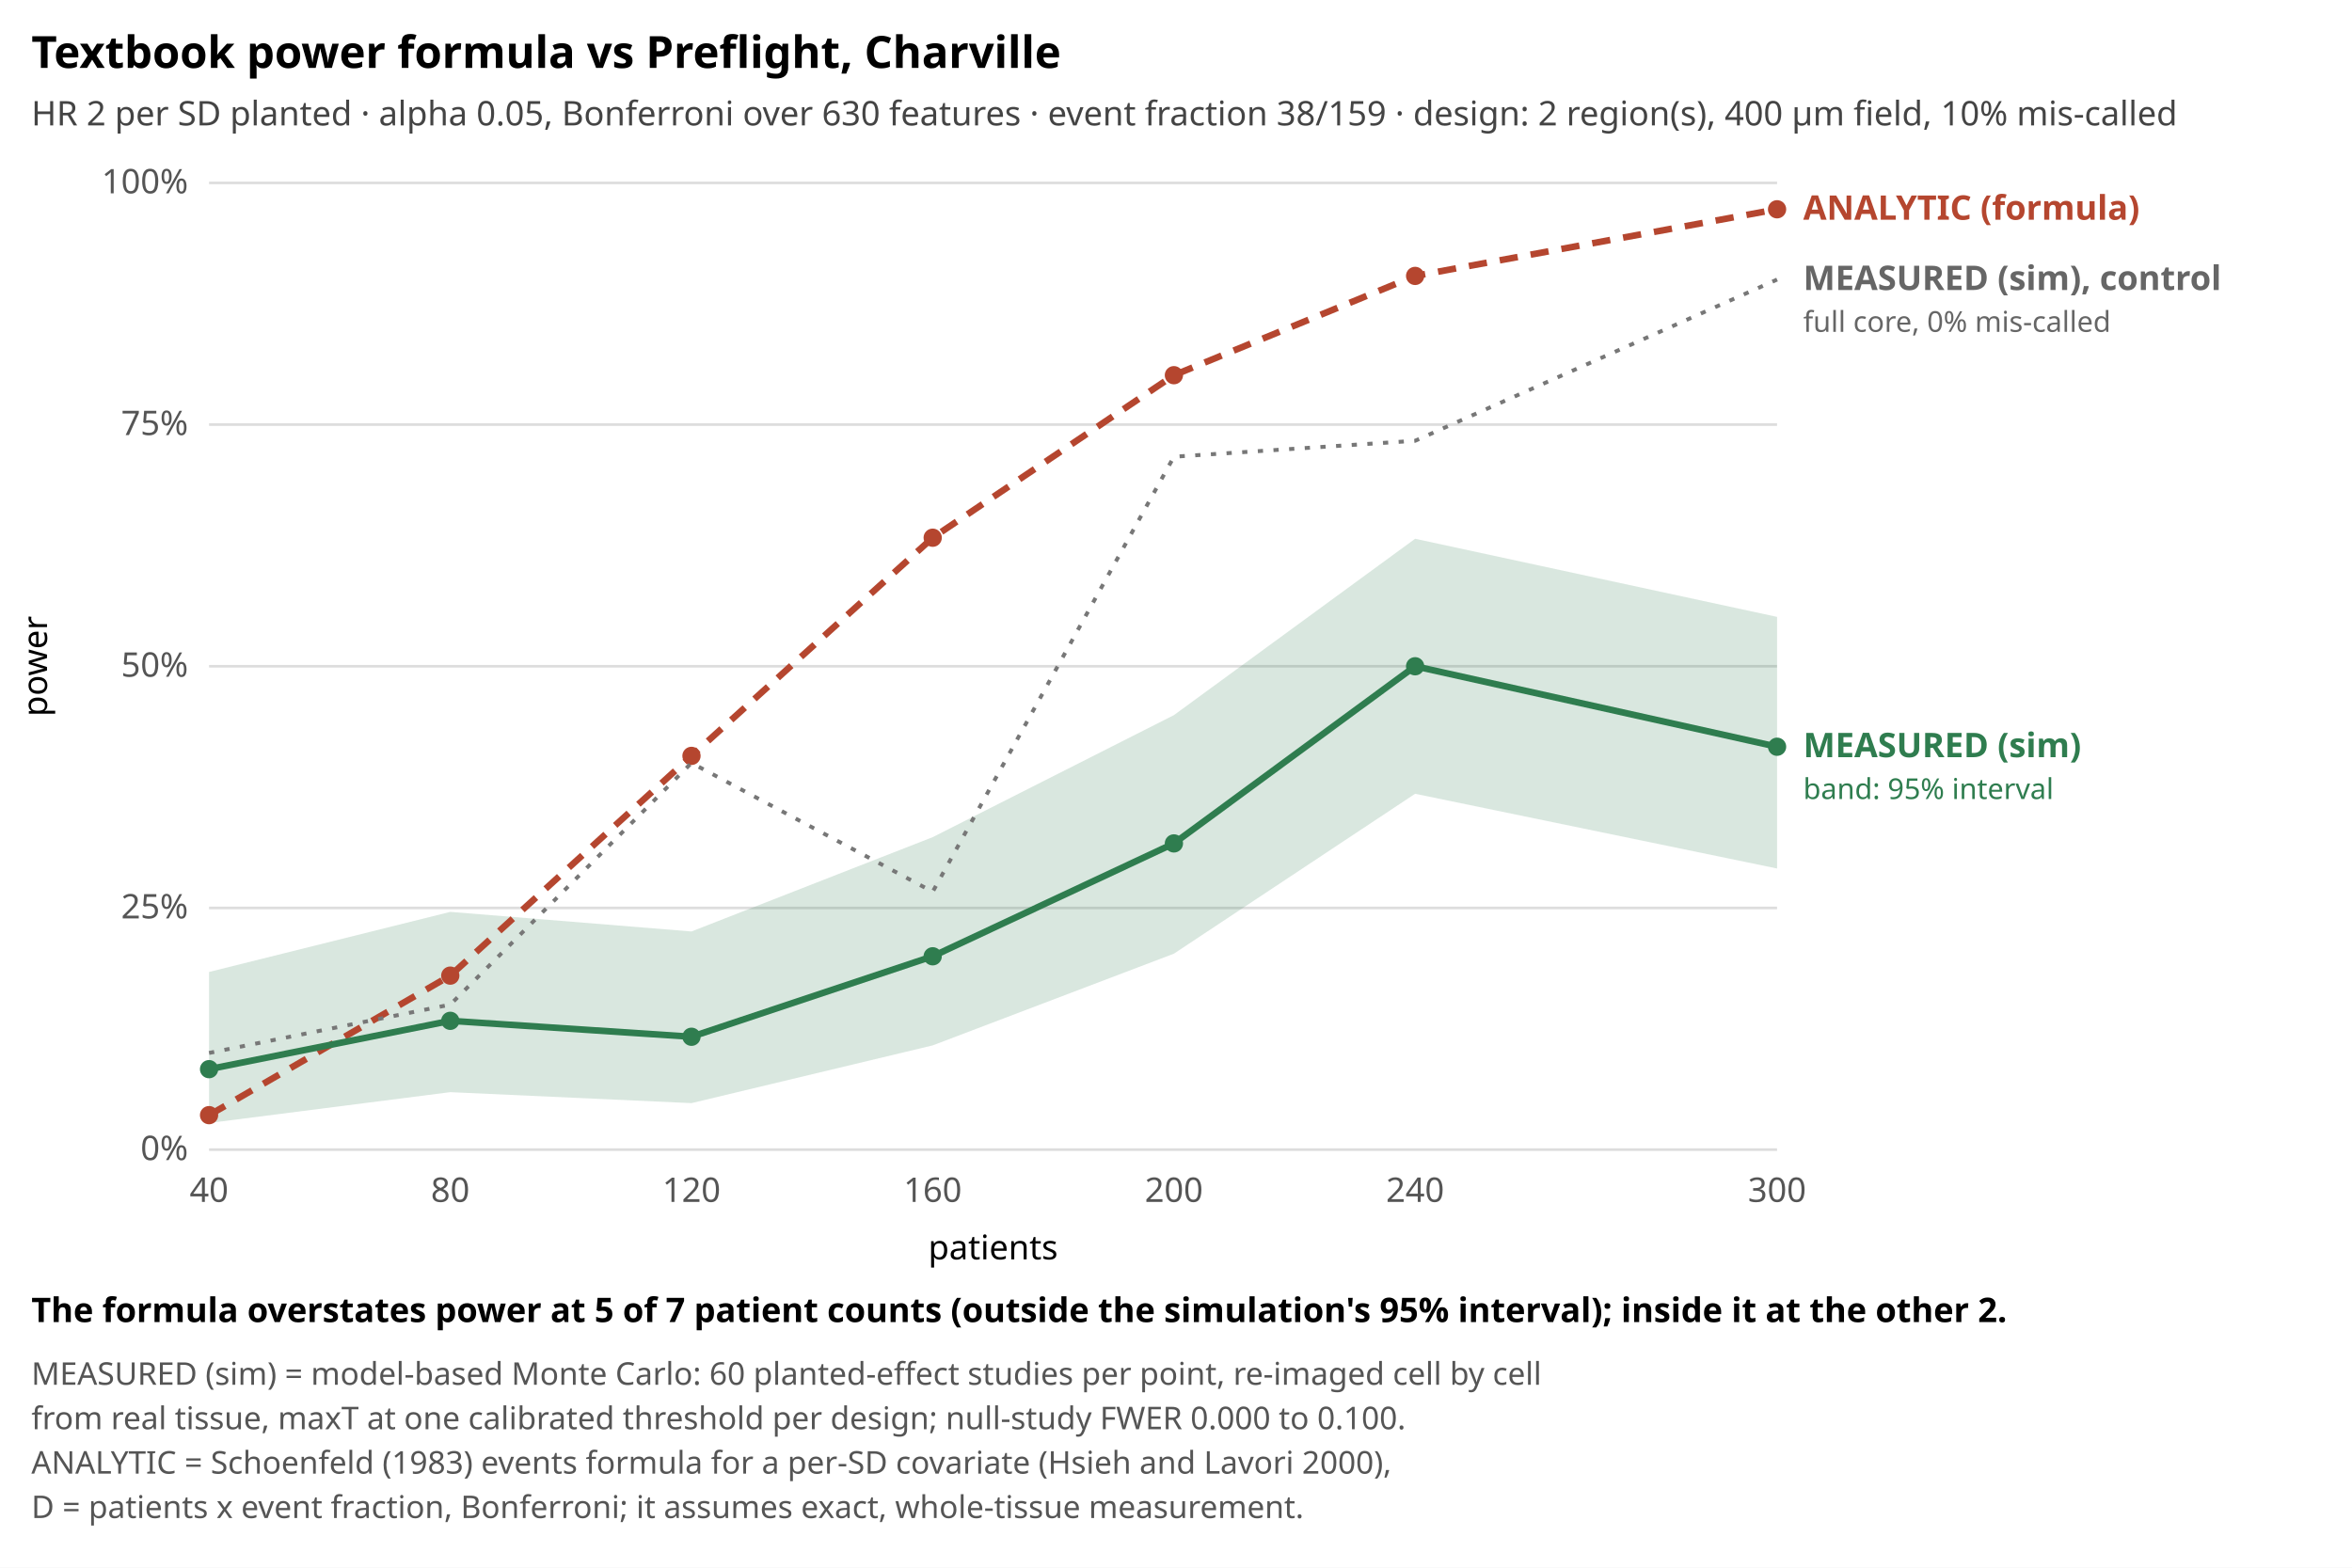
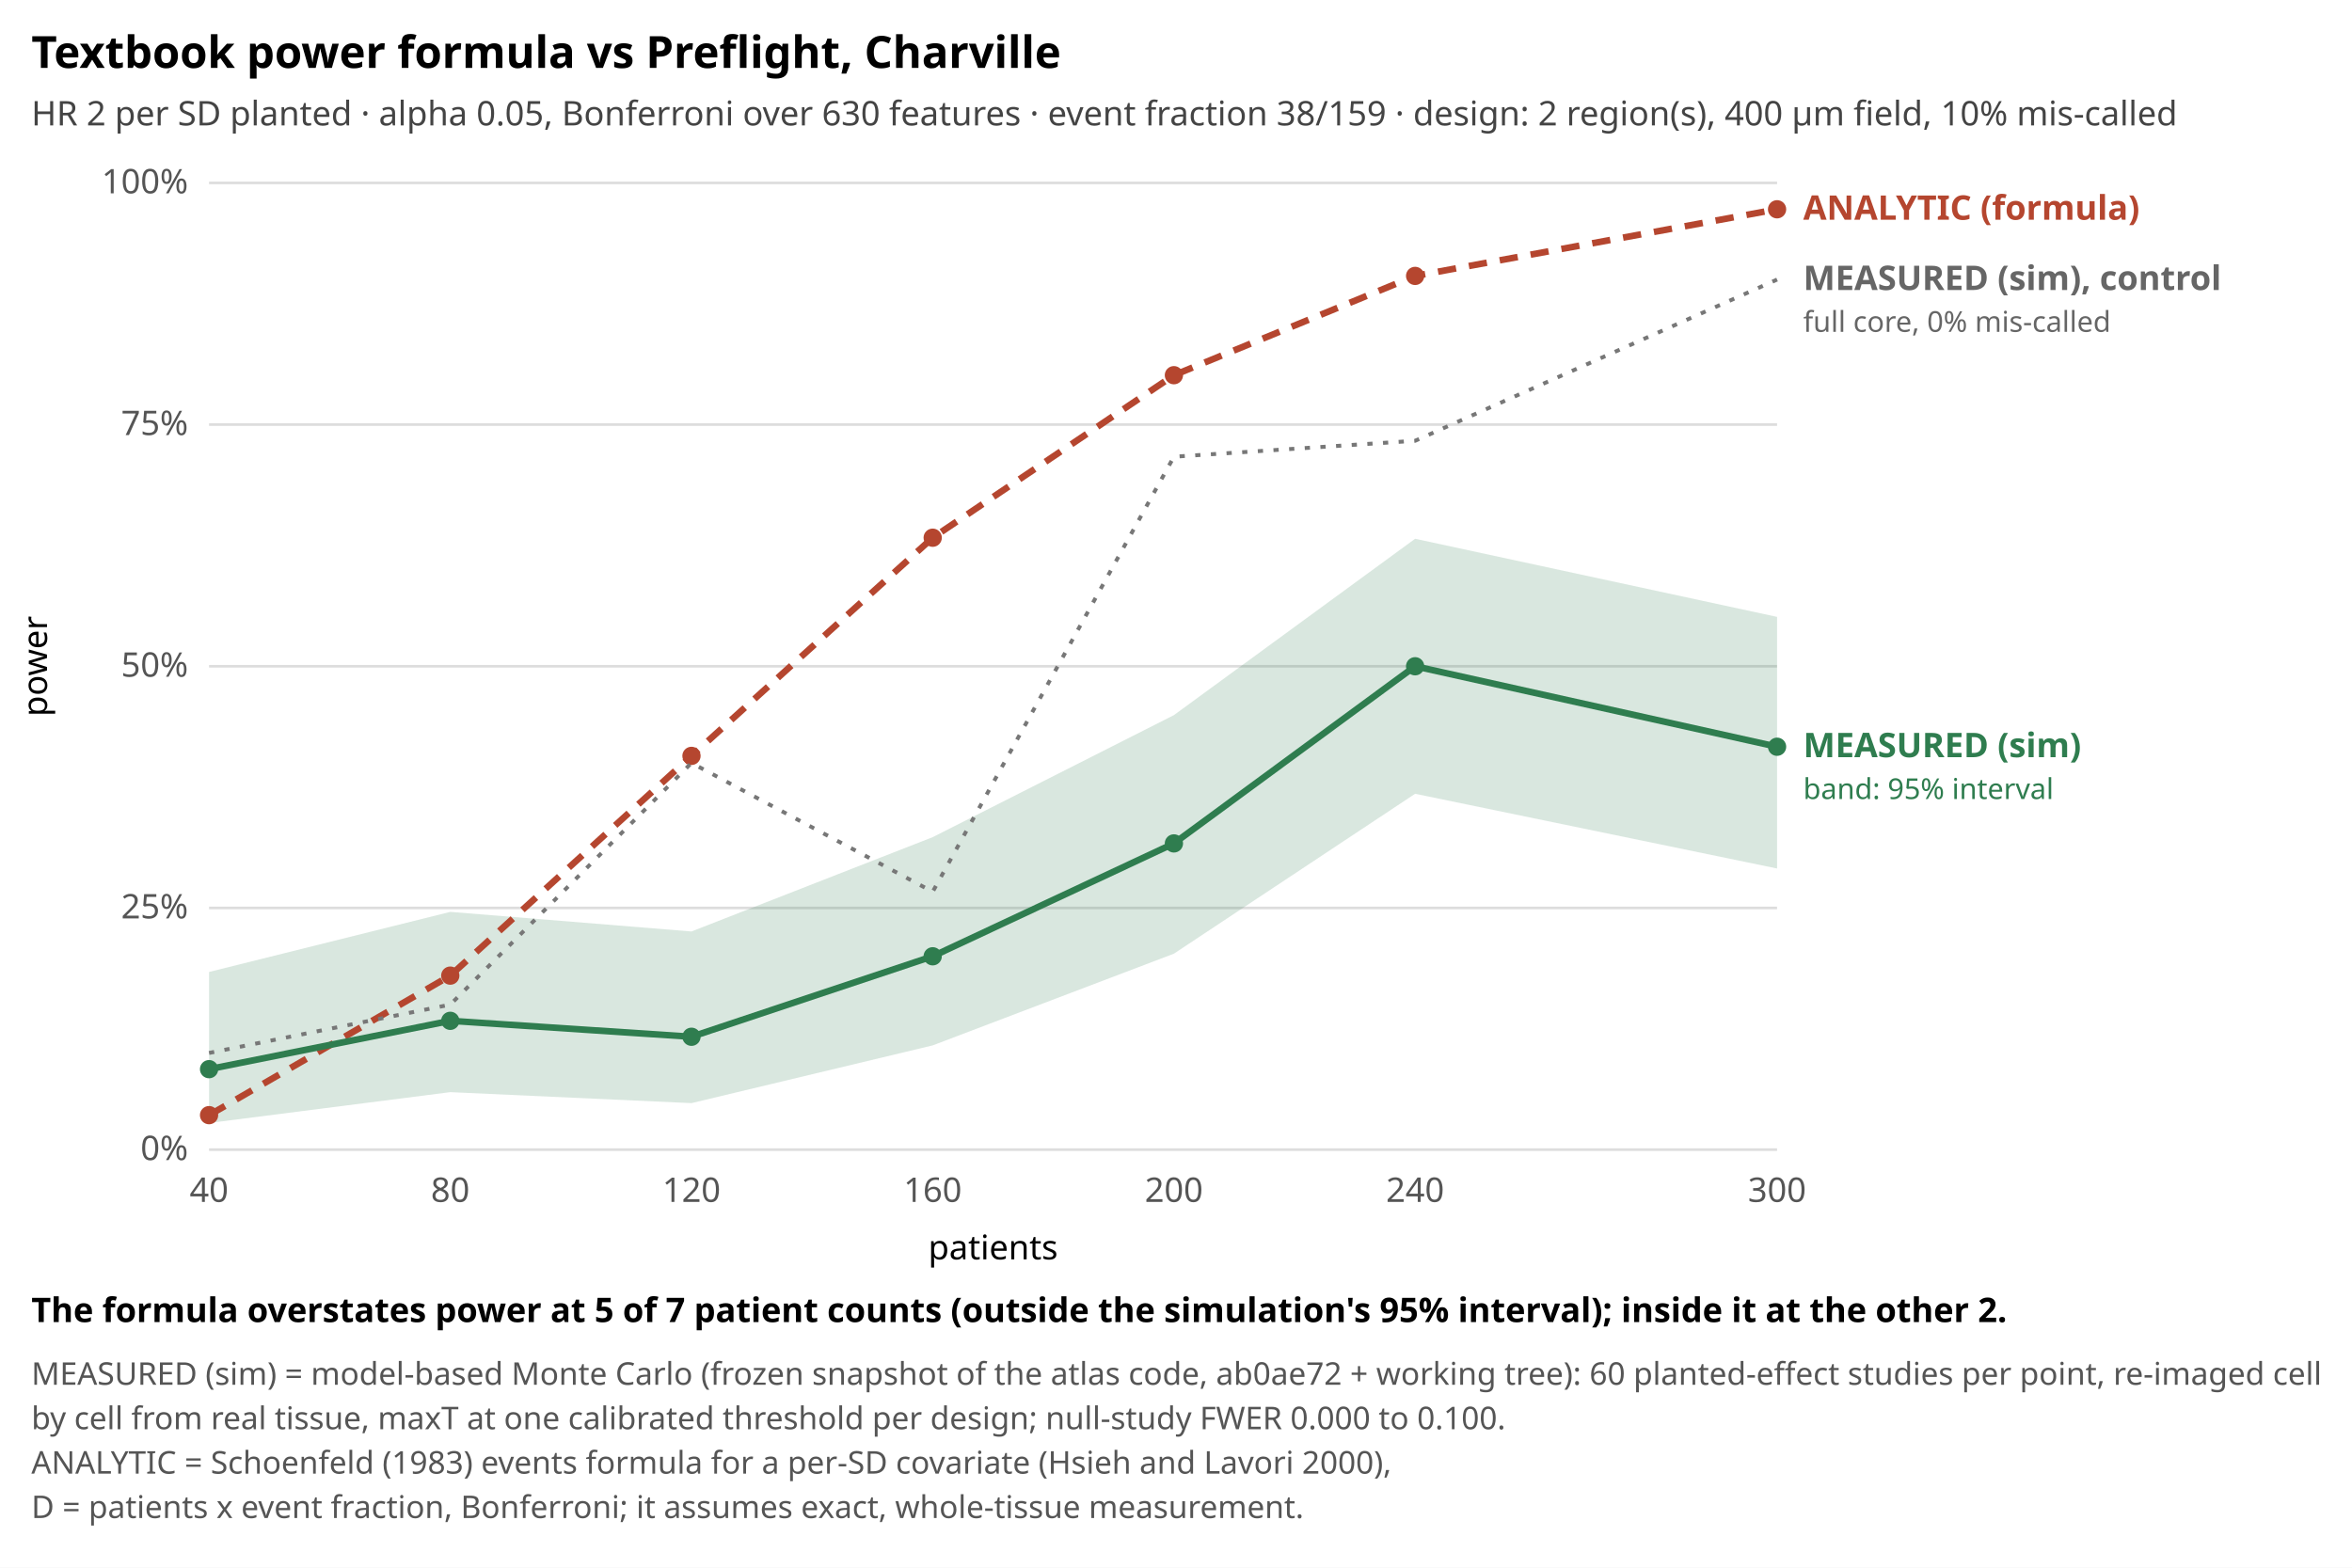
<svg xmlns="http://www.w3.org/2000/svg" width="900" height="600" font-family="sans-serif" font-size="13">
  <rect width="900" height="600" fill="#fff" />
  <text x="12" y="26" font-size="17" font-weight="bold">Textbook power formula vs Preflight, Charville</text>
  <text x="12" y="48" fill="#444">HR 2 per SD planted · alpha 0.05, Bonferroni over 630 features · event fraction 38/159 · design: 2 region(s), 400 µm field, 10% mis-called</text>
  <line x1="80" x2="680" y1="440.0" y2="440.0" stroke="#ddd" />
  <text x="72" y="444.0" text-anchor="end" fill="#555">0%</text>
  <line x1="80" x2="680" y1="347.5" y2="347.5" stroke="#ddd" />
  <text x="72" y="351.5" text-anchor="end" fill="#555">25%</text>
  <line x1="80" x2="680" y1="255.0" y2="255.0" stroke="#ddd" />
  <text x="72" y="259.0" text-anchor="end" fill="#555">50%</text>
  <line x1="80" x2="680" y1="162.5" y2="162.5" stroke="#ddd" />
  <text x="72" y="166.5" text-anchor="end" fill="#555">75%</text>
  <line x1="80" x2="680" y1="70.0" y2="70.0" stroke="#ddd" />
  <text x="72" y="74.0" text-anchor="end" fill="#555">100%</text>
  <text x="80.0" y="460" text-anchor="middle" fill="#555">40</text>
  <text x="172.3" y="460" text-anchor="middle" fill="#555">80</text>
  <text x="264.6" y="460" text-anchor="middle" fill="#555">120</text>
  <text x="356.9" y="460" text-anchor="middle" fill="#555">160</text>
  <text x="449.2" y="460" text-anchor="middle" fill="#555">200</text>
  <text x="541.5" y="460" text-anchor="middle" fill="#555">240</text>
  <text x="680.0" y="460" text-anchor="middle" fill="#555">300</text>
  <text x="380" y="482" text-anchor="middle">patients</text>
  <text x="18" y="255" transform="rotate(-90 18 255)" text-anchor="middle">power</text>
  <polygon points="80.0,372.0 172.3,349.0 264.6,356.5 356.9,320.4 449.2,273.7 541.5,206.2 680.0,236.1 680.0,332.4 541.5,303.8 449.2,365.0 356.9,400.1 264.6,422.2 172.3,418.0 80.0,429.8" fill="#2f7d4f" fill-opacity="0.18" />
  <polyline points="80.0,426.8 172.3,373.4 264.6,289.3 356.9,205.8 449.2,143.6 541.5,105.6 680.0,80.1" fill="none" stroke="#b5462f" stroke-width="2.5" stroke-dasharray="7 5" />
  <circle cx="80.0" cy="426.8" r="3.5" fill="#b5462f" />
  <circle cx="172.3" cy="373.4" r="3.5" fill="#b5462f" />
  <circle cx="264.6" cy="289.3" r="3.5" fill="#b5462f" />
  <circle cx="356.9" cy="205.8" r="3.5" fill="#b5462f" />
  <circle cx="449.2" cy="143.6" r="3.5" fill="#b5462f" />
  <circle cx="541.5" cy="105.6" r="3.5" fill="#b5462f" />
  <circle cx="680.0" cy="80.1" r="3.5" fill="#b5462f" />
  <polyline points="80.0,409.2 172.3,390.7 264.6,396.8 356.9,366.0 449.2,322.8 541.5,255.0 680.0,285.8" fill="none" stroke="#2f7d4f" stroke-width="2.5" />
  <circle cx="80.0" cy="409.2" r="3.5" fill="#2f7d4f" />
  <circle cx="172.3" cy="390.7" r="3.5" fill="#2f7d4f" />
  <circle cx="264.6" cy="396.8" r="3.5" fill="#2f7d4f" />
  <circle cx="356.9" cy="366.0" r="3.5" fill="#2f7d4f" />
  <circle cx="449.2" cy="322.8" r="3.5" fill="#2f7d4f" />
  <circle cx="541.5" cy="255.0" r="3.5" fill="#2f7d4f" />
  <circle cx="680.0" cy="285.8" r="3.5" fill="#2f7d4f" />
  <polyline points="80.0,403.0 172.3,384.5 264.6,292.0 356.9,341.3 449.2,174.8 541.5,168.7 680.0,107.0" fill="none" stroke="#777" stroke-width="1.5" stroke-dasharray="2 4" />
  <text x="690" y="84.1" fill="#b5462f" font-weight="bold">ANALYTIC (formula)</text>
  <text x="690" y="111.0" fill="#666" font-weight="bold">MEASURED (sim), control</text>
  <text x="690" y="127.0" fill="#666" font-size="11">full core, 0% mis-called</text>
  <text x="690" y="289.8" fill="#2f7d4f" font-weight="bold">MEASURED (sim)</text>
  <text x="690" y="305.8" fill="#2f7d4f" font-size="11">band: 95% interval</text>
  <text x="12" y="506" font-weight="bold">The formula overstates power at 5 of 7 patient counts (outside the simulation's 95% interval); inside it at the other 2.</text>
-   <text x="12" y="530" fill="#555" font-size="12">MEASURED (sim) = model-based Monte Carlo: 60 planted-effect studies per point, re-imaged cell by cell</text>
-   <text x="12" y="547" fill="#555" font-size="12">from real tissue, maxT at one calibrated threshold per design; null-study FWER 0.000 to 0.100.</text>
+   <text x="12" y="530" fill="#555" font-size="12">MEASURED (sim) = model-based Monte Carlo (frozen snapshot of the atlas code, ab0ae72 + working tree): 60 planted-effect studies per point, re-imaged cell</text>
+   <text x="12" y="547" fill="#555" font-size="12">by cell from real tissue, maxT at one calibrated threshold per design; null-study FWER 0.000 to 0.100.</text>
  <text x="12" y="564" fill="#555" font-size="12">ANALYTIC = Schoenfeld (1983) events formula for a per-SD covariate (Hsieh and Lavori 2000),</text>
  <text x="12" y="581" fill="#555" font-size="12">D = patients x event fraction, Bonferroni; it assumes exact, whole-tissue measurement.</text>
</svg>
